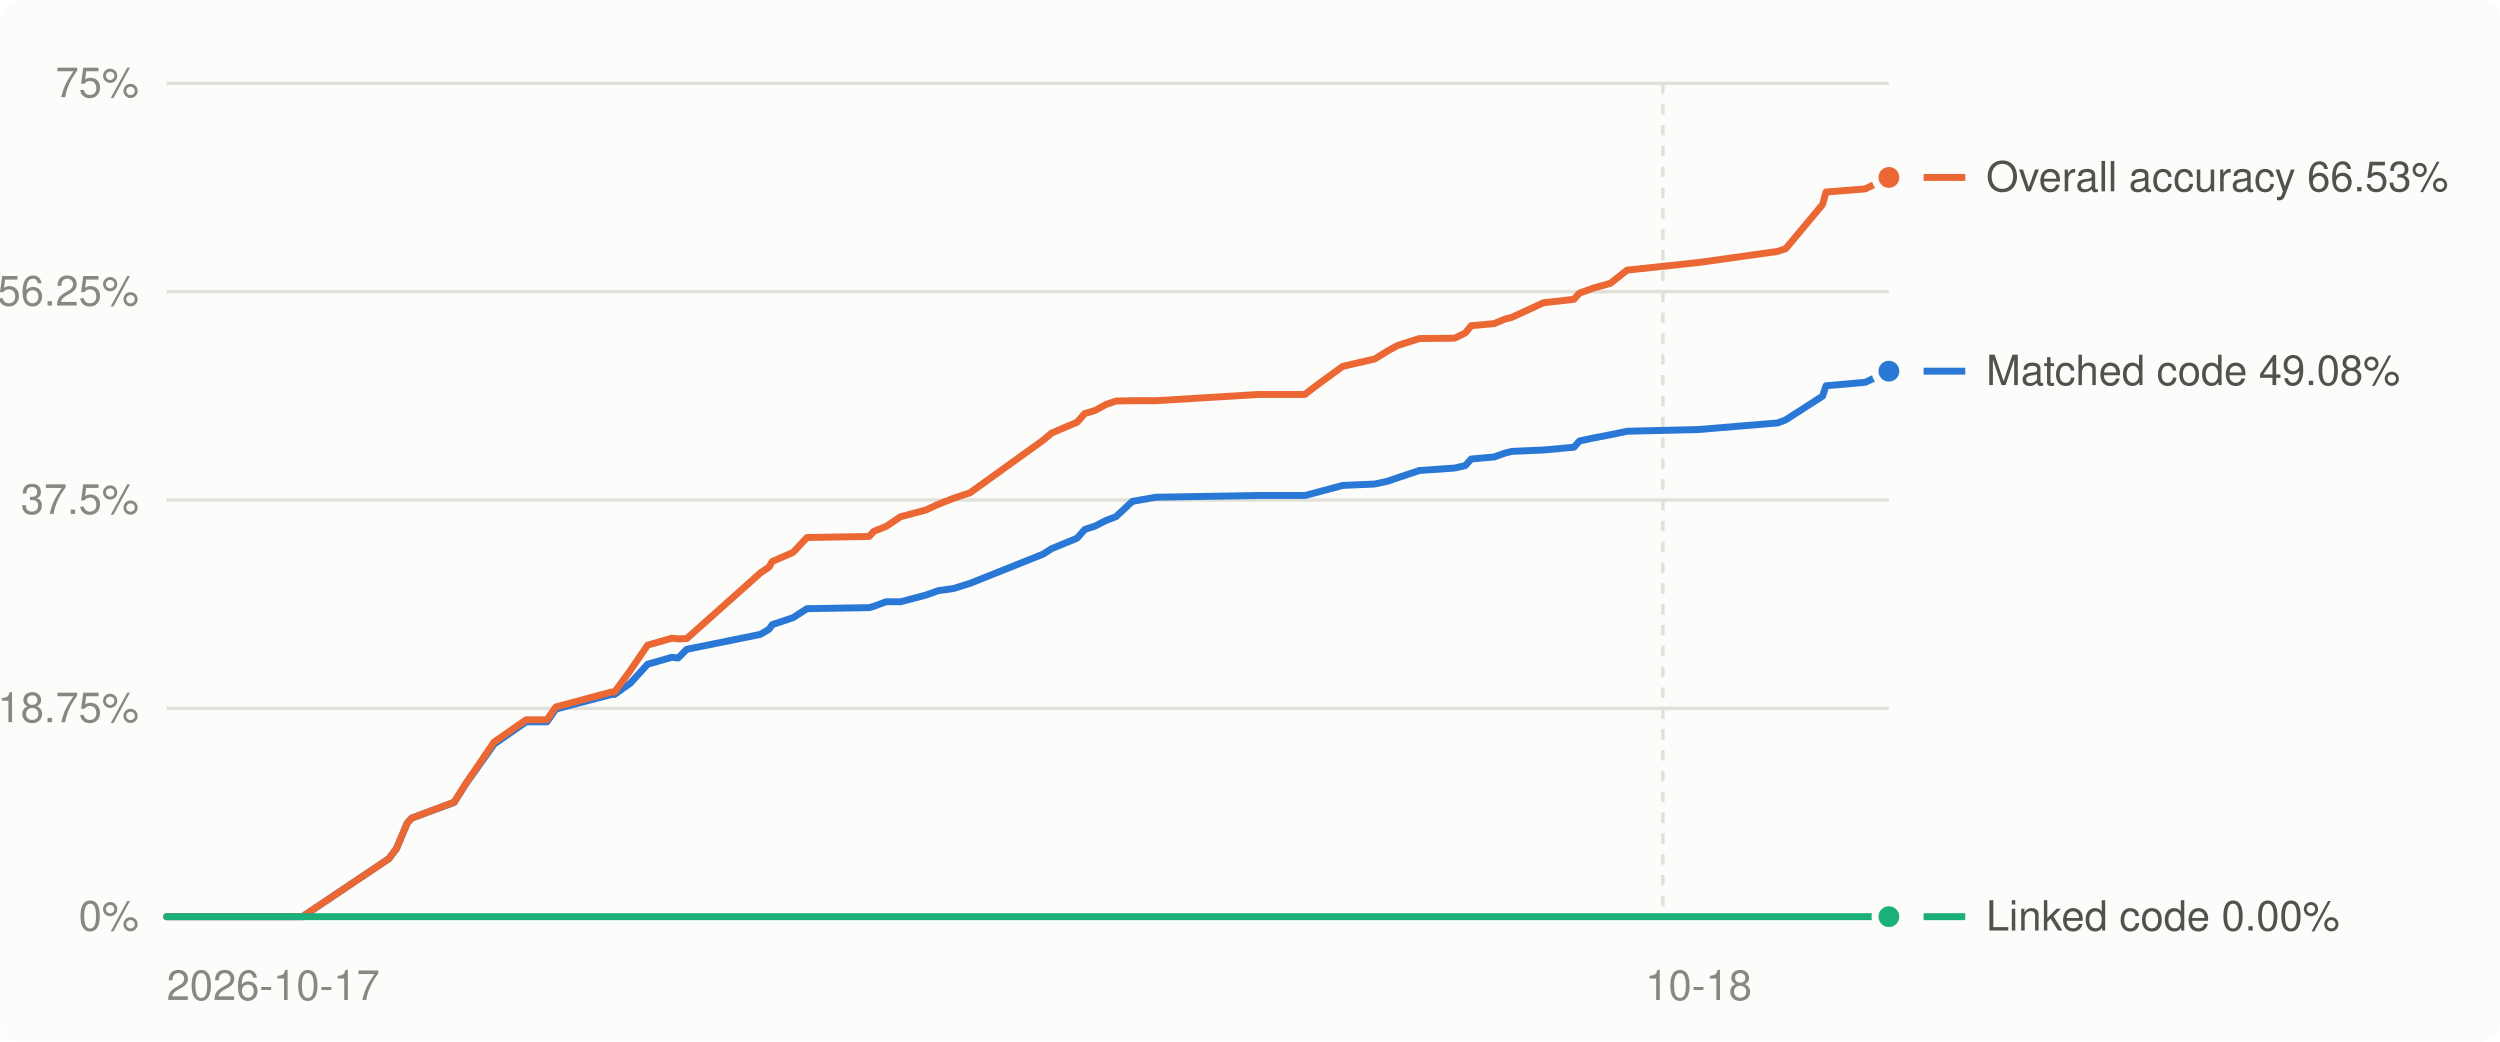
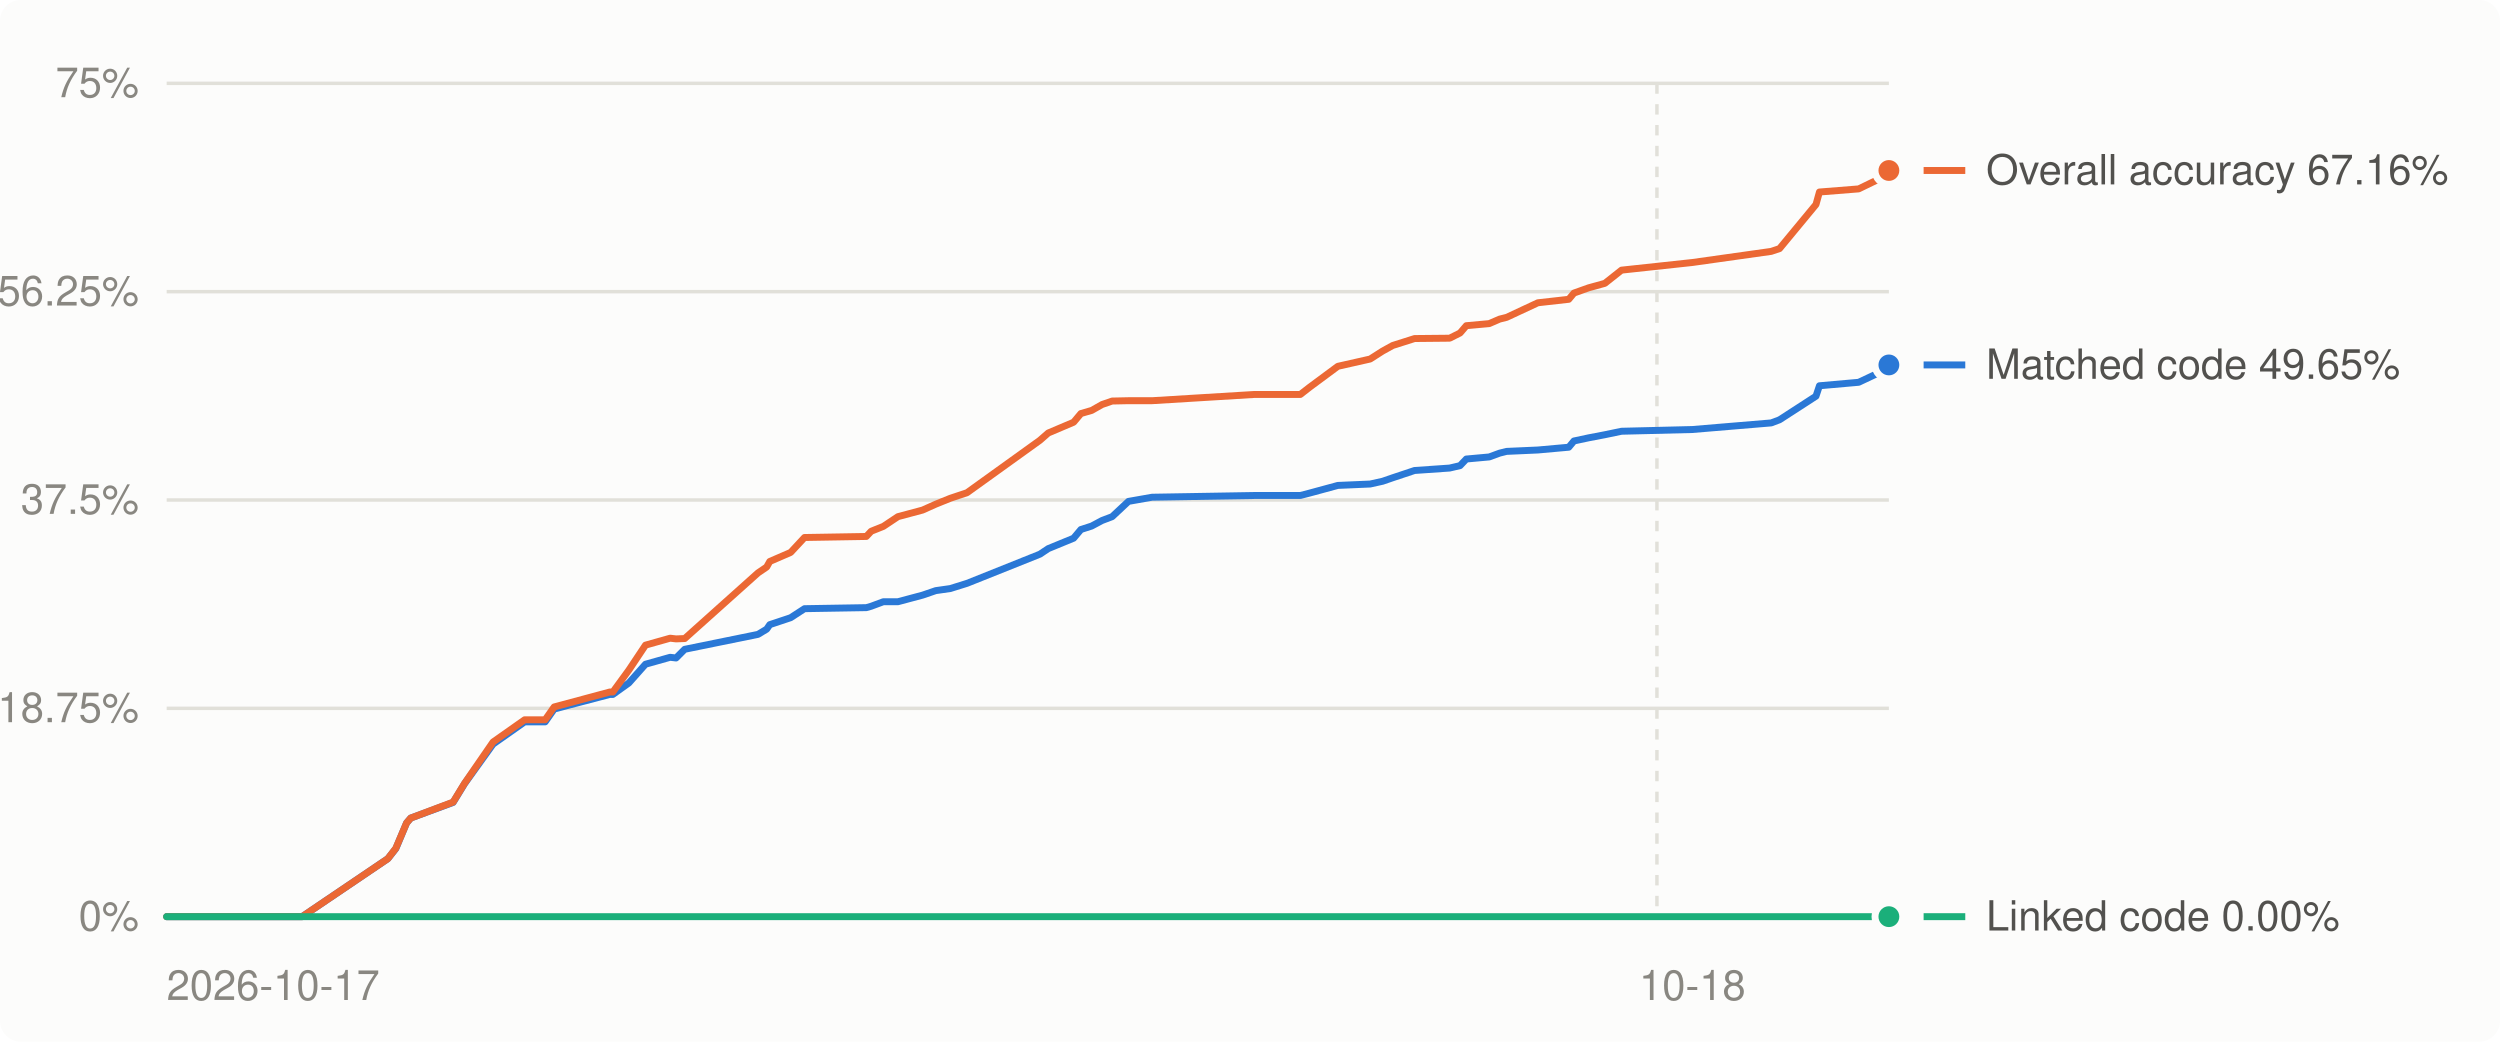
<svg xmlns="http://www.w3.org/2000/svg" viewBox="0 0 720 300" width="720" height="300" role="img" aria-label="Decompilation progress over time">
  <style>
.bg{fill:#fcfcfb}.grid{stroke:#e1e0d9}.muted{fill:#898781}.lbl{fill:#52514e}.ln0{stroke:#2a78d6}.dot0{fill:#2a78d6;stroke:#fcfcfb}.ln1{stroke:#eb6834}.dot1{fill:#eb6834;stroke:#fcfcfb}.ln2{stroke:#1baf7a}.dot2{fill:#1baf7a;stroke:#fcfcfb}
@media (prefers-color-scheme: dark){.bg{fill:#1a1a19}.grid{stroke:#2c2c2a}.muted{fill:#898781}.lbl{fill:#c3c2b7}.ln0{stroke:#3987e5}.dot0{fill:#3987e5;stroke:#1a1a19}.ln1{stroke:#d95926}.dot1{fill:#d95926;stroke:#1a1a19}.ln2{stroke:#199e70}.dot2{fill:#199e70;stroke:#1a1a19}}
text{font:12px -apple-system,BlinkMacSystemFont,'Segoe UI',Helvetica,Arial,sans-serif}
</style>
  <rect class="bg" width="720" height="300" rx="6" />
  <line x1="48" x2="544" y1="264.0" y2="264.0" class="grid" stroke-width="1" />
  <text x="40" y="268.0" class="muted" text-anchor="end">0%</text>
  <line x1="48" x2="544" y1="204.0" y2="204.0" class="grid" stroke-width="1" />
  <text x="40" y="208.0" class="muted" text-anchor="end">18.75%</text>
  <line x1="48" x2="544" y1="144.0" y2="144.0" class="grid" stroke-width="1" />
  <text x="40" y="148.0" class="muted" text-anchor="end">37.5%</text>
  <line x1="48" x2="544" y1="84.0" y2="84.0" class="grid" stroke-width="1" />
  <text x="40" y="88.0" class="muted" text-anchor="end">56.25%</text>
  <line x1="48" x2="544" y1="24.0" y2="24.0" class="grid" stroke-width="1" />
  <text x="40" y="28.0" class="muted" text-anchor="end">75%</text>
-   <line x1="478.9" x2="478.9" y1="24" y2="264" class="grid" stroke-width="1" stroke-dasharray="3 3" />
+   <line x1="477.2" x2="477.2" y1="24" y2="264" class="grid" stroke-width="1" stroke-dasharray="3 3" />
  <text class="muted" x="48.0" y="288" text-anchor="start">2026-10-17</text>
-   <text class="muted" x="489.2" y="288" text-anchor="middle">10-18</text>
-   <polyline points="48.0,264.0 87.1,264.0 112.0,247.3 114.2,244.4 117.3,237.0 118.6,235.6 130.8,231.1 134.2,225.7 142.3,214.3 151.5,207.9 157.5,207.9 160.1,204.2 176.1,200.0 177.0,200.0 181.6,196.7 186.5,191.3 193.5,189.3 195.3,189.5 197.8,187.0 219.0,182.7 221.5,181.2 222.4,179.9 228.4,177.9 232.4,175.3 250.3,175.0 251.7,174.6 255.2,173.3 259.4,173.3 266.6,171.4 270.3,170.1 274.6,169.5 279.4,168.0 300.4,159.6 302.9,158.0 310.2,155.0 312.4,152.5 315.4,151.5 318.5,149.9 321.4,148.8 326.1,144.4 332.9,143.2 362.5,142.7 375.8,142.7 378.5,142.0 386.7,139.8 395.9,139.4 399.6,138.6 402.5,137.6 408.8,135.5 418.9,134.8 422.0,134.1 423.7,132.2 430.3,131.6 433.4,130.5 435.4,130.0 444.5,129.6 453.3,128.8 454.9,127.0 459.1,126.1 463.8,125.2 468.6,124.2 489.2,123.7 512.0,121.8 514.3,120.9 524.9,114.1 525.9,111.1 537.2,110.1 544.0,106.9" fill="none" class="ln0" stroke-width="2" stroke-linejoin="round" stroke-linecap="round" />
-   <polyline points="48.0,264.0 87.1,264.0 112.0,247.3 114.2,244.3 117.3,237.0 118.6,235.6 130.8,231.0 134.2,225.6 142.3,213.7 151.5,207.3 157.5,207.3 160.1,203.6 176.1,199.3 177.0,199.3 181.6,193.0 186.5,185.8 193.5,183.8 195.3,184.0 197.8,183.9 219.0,165.0 221.5,163.3 222.4,161.7 228.4,159.1 232.4,154.8 250.3,154.5 251.7,153.0 255.2,151.6 259.4,148.8 266.6,146.9 270.3,145.2 274.6,143.5 279.4,141.9 300.4,126.8 302.9,124.7 310.2,121.6 312.4,119.1 315.4,118.2 318.5,116.5 321.4,115.5 326.1,115.4 332.9,115.4 362.5,113.6 375.8,113.6 378.5,111.5 386.7,105.5 395.9,103.4 399.6,101.1 402.5,99.5 408.8,97.5 418.9,97.4 422.0,95.9 423.7,93.8 430.3,93.2 433.4,91.9 435.4,91.4 444.5,87.2 453.3,86.2 454.9,84.4 459.1,82.9 463.8,81.6 468.6,77.8 489.2,75.6 512.0,72.4 514.3,71.6 524.9,58.9 525.9,55.3 537.2,54.4 544.0,51.1" fill="none" class="ln1" stroke-width="2" stroke-linejoin="round" stroke-linecap="round" />
-   <polyline points="48.0,264.0 87.1,264.0 112.0,264.0 114.2,264.0 117.3,264.0 118.6,264.0 130.8,264.0 134.2,264.0 142.3,264.0 151.5,264.0 157.5,264.0 160.1,264.0 176.1,264.0 177.0,264.0 181.6,264.0 186.5,264.0 193.5,264.0 195.3,264.0 197.8,264.0 219.0,264.0 221.5,264.0 222.4,264.0 228.4,264.0 232.4,264.0 250.3,264.0 251.7,264.0 255.2,264.0 259.4,264.0 266.6,264.0 270.3,264.0 274.6,264.0 279.4,264.0 300.4,264.0 302.9,264.0 310.2,264.0 312.4,264.0 315.4,264.0 318.5,264.0 321.4,264.0 326.1,264.0 332.9,264.0 362.5,264.0 375.8,264.0 378.5,264.0 386.7,264.0 395.9,264.0 399.6,264.0 402.5,264.0 408.8,264.0 418.9,264.0 422.0,264.0 423.7,264.0 430.3,264.0 433.4,264.0 435.4,264.0 444.5,264.0 453.3,264.0 454.9,264.0 459.1,264.0 463.8,264.0 468.6,264.0 489.2,264.0 512.0,264.0 514.3,264.0 524.9,264.0 525.9,264.0 537.2,264.0 544.0,264.0" fill="none" class="ln2" stroke-width="2" stroke-linejoin="round" stroke-linecap="round" />
-   <circle cx="544.0" cy="106.9" r="4" class="dot0" stroke-width="2" />
-   <circle cx="544.0" cy="51.1" r="4" class="dot1" stroke-width="2" />
+   <text class="muted" x="487.4" y="288" text-anchor="middle">10-18</text>
+   <polyline points="48.0,264.0 87.0,264.0 111.7,247.3 114.0,244.4 117.1,237.0 118.3,235.6 130.5,231.1 133.8,225.7 142.0,214.3 151.1,207.9 157.0,207.9 159.6,204.2 175.6,200.0 176.5,200.0 181.1,196.7 185.9,191.3 193.0,189.3 194.7,189.5 197.2,187.0 218.3,182.7 220.8,181.2 221.7,179.9 227.7,177.9 231.7,175.3 249.5,175.0 250.9,174.6 254.4,173.3 258.6,173.3 265.7,171.4 269.5,170.1 273.7,169.5 278.5,168.0 299.5,159.6 301.9,158.0 309.2,155.0 311.3,152.5 314.4,151.5 317.4,149.9 320.3,148.8 325.0,144.4 331.8,143.2 361.3,142.7 374.5,142.7 377.2,142.0 385.3,139.8 394.6,139.4 398.2,138.6 401.1,137.6 407.4,135.5 417.5,134.8 420.5,134.1 422.3,132.2 428.9,131.6 431.9,130.5 433.9,130.0 442.9,129.6 451.8,128.8 453.3,127.0 457.5,126.1 462.2,125.2 467.0,124.2 487.4,123.7 510.1,121.8 512.5,120.9 523.0,114.1 524.0,111.1 535.3,110.1 542.1,106.9 544.0,105.1" fill="none" class="ln0" stroke-width="2" stroke-linejoin="round" stroke-linecap="round" />
+   <polyline points="48.0,264.0 87.0,264.0 111.7,247.3 114.0,244.3 117.1,237.0 118.3,235.6 130.5,231.0 133.8,225.6 142.0,213.7 151.1,207.3 157.0,207.3 159.6,203.6 175.6,199.3 176.5,199.3 181.1,193.0 185.9,185.8 193.0,183.8 194.7,184.0 197.2,183.9 218.3,165.0 220.8,163.3 221.7,161.7 227.7,159.1 231.7,154.8 249.5,154.5 250.9,153.0 254.4,151.6 258.6,148.8 265.7,146.9 269.5,145.2 273.7,143.5 278.5,141.9 299.5,126.8 301.9,124.7 309.2,121.6 311.3,119.1 314.4,118.2 317.4,116.5 320.3,115.5 325.0,115.4 331.8,115.4 361.3,113.6 374.5,113.6 377.2,111.5 385.3,105.5 394.6,103.4 398.2,101.1 401.1,99.5 407.4,97.5 417.5,97.4 420.5,95.9 422.3,93.8 428.9,93.2 431.9,91.9 433.9,91.4 442.9,87.2 451.8,86.2 453.3,84.4 457.5,82.9 462.2,81.6 467.0,77.8 487.4,75.6 510.1,72.4 512.5,71.6 523.0,58.9 524.0,55.3 535.3,54.4 542.1,51.1 544.0,49.1" fill="none" class="ln1" stroke-width="2" stroke-linejoin="round" stroke-linecap="round" />
+   <polyline points="48.0,264.0 87.0,264.0 111.7,264.0 114.0,264.0 117.1,264.0 118.3,264.0 130.5,264.0 133.8,264.0 142.0,264.0 151.1,264.0 157.0,264.0 159.6,264.0 175.6,264.0 176.5,264.0 181.1,264.0 185.9,264.0 193.0,264.0 194.7,264.0 197.2,264.0 218.3,264.0 220.8,264.0 221.7,264.0 227.7,264.0 231.7,264.0 249.5,264.0 250.9,264.0 254.4,264.0 258.6,264.0 265.7,264.0 269.5,264.0 273.7,264.0 278.5,264.0 299.5,264.0 301.9,264.0 309.2,264.0 311.3,264.0 314.4,264.0 317.4,264.0 320.3,264.0 325.0,264.0 331.8,264.0 361.3,264.0 374.5,264.0 377.2,264.0 385.3,264.0 394.6,264.0 398.2,264.0 401.1,264.0 407.4,264.0 417.5,264.0 420.5,264.0 422.3,264.0 428.9,264.0 431.9,264.0 433.9,264.0 442.9,264.0 451.8,264.0 453.3,264.0 457.5,264.0 462.2,264.0 467.0,264.0 487.4,264.0 510.1,264.0 512.5,264.0 523.0,264.0 524.0,264.0 535.3,264.0 542.1,264.0 544.0,264.0" fill="none" class="ln2" stroke-width="2" stroke-linejoin="round" stroke-linecap="round" />
+   <circle cx="544.0" cy="105.1" r="4" class="dot0" stroke-width="2" />
+   <circle cx="544.0" cy="49.1" r="4" class="dot1" stroke-width="2" />
  <circle cx="544.0" cy="264.0" r="4" class="dot2" stroke-width="2" />
  <line x1="554" x2="566" y1="264.0" y2="264.0" class="ln2" stroke-width="2" />
  <text class="lbl" x="572" y="268.0">Linked code 0.00%</text>
-   <line x1="554" x2="566" y1="106.9" y2="106.9" class="ln0" stroke-width="2" />
-   <text class="lbl" x="572" y="110.9">Matched code 49.08%</text>
-   <line x1="554" x2="566" y1="51.1" y2="51.1" class="ln1" stroke-width="2" />
-   <text class="lbl" x="572" y="55.1">Overall accuracy 66.53%</text>
+   <line x1="554" x2="566" y1="105.1" y2="105.1" class="ln0" stroke-width="2" />
+   <text class="lbl" x="572" y="109.1">Matched code 49.65%</text>
+   <line x1="554" x2="566" y1="49.1" y2="49.1" class="ln1" stroke-width="2" />
+   <text class="lbl" x="572" y="53.1">Overall accuracy 67.16%</text>
</svg>
